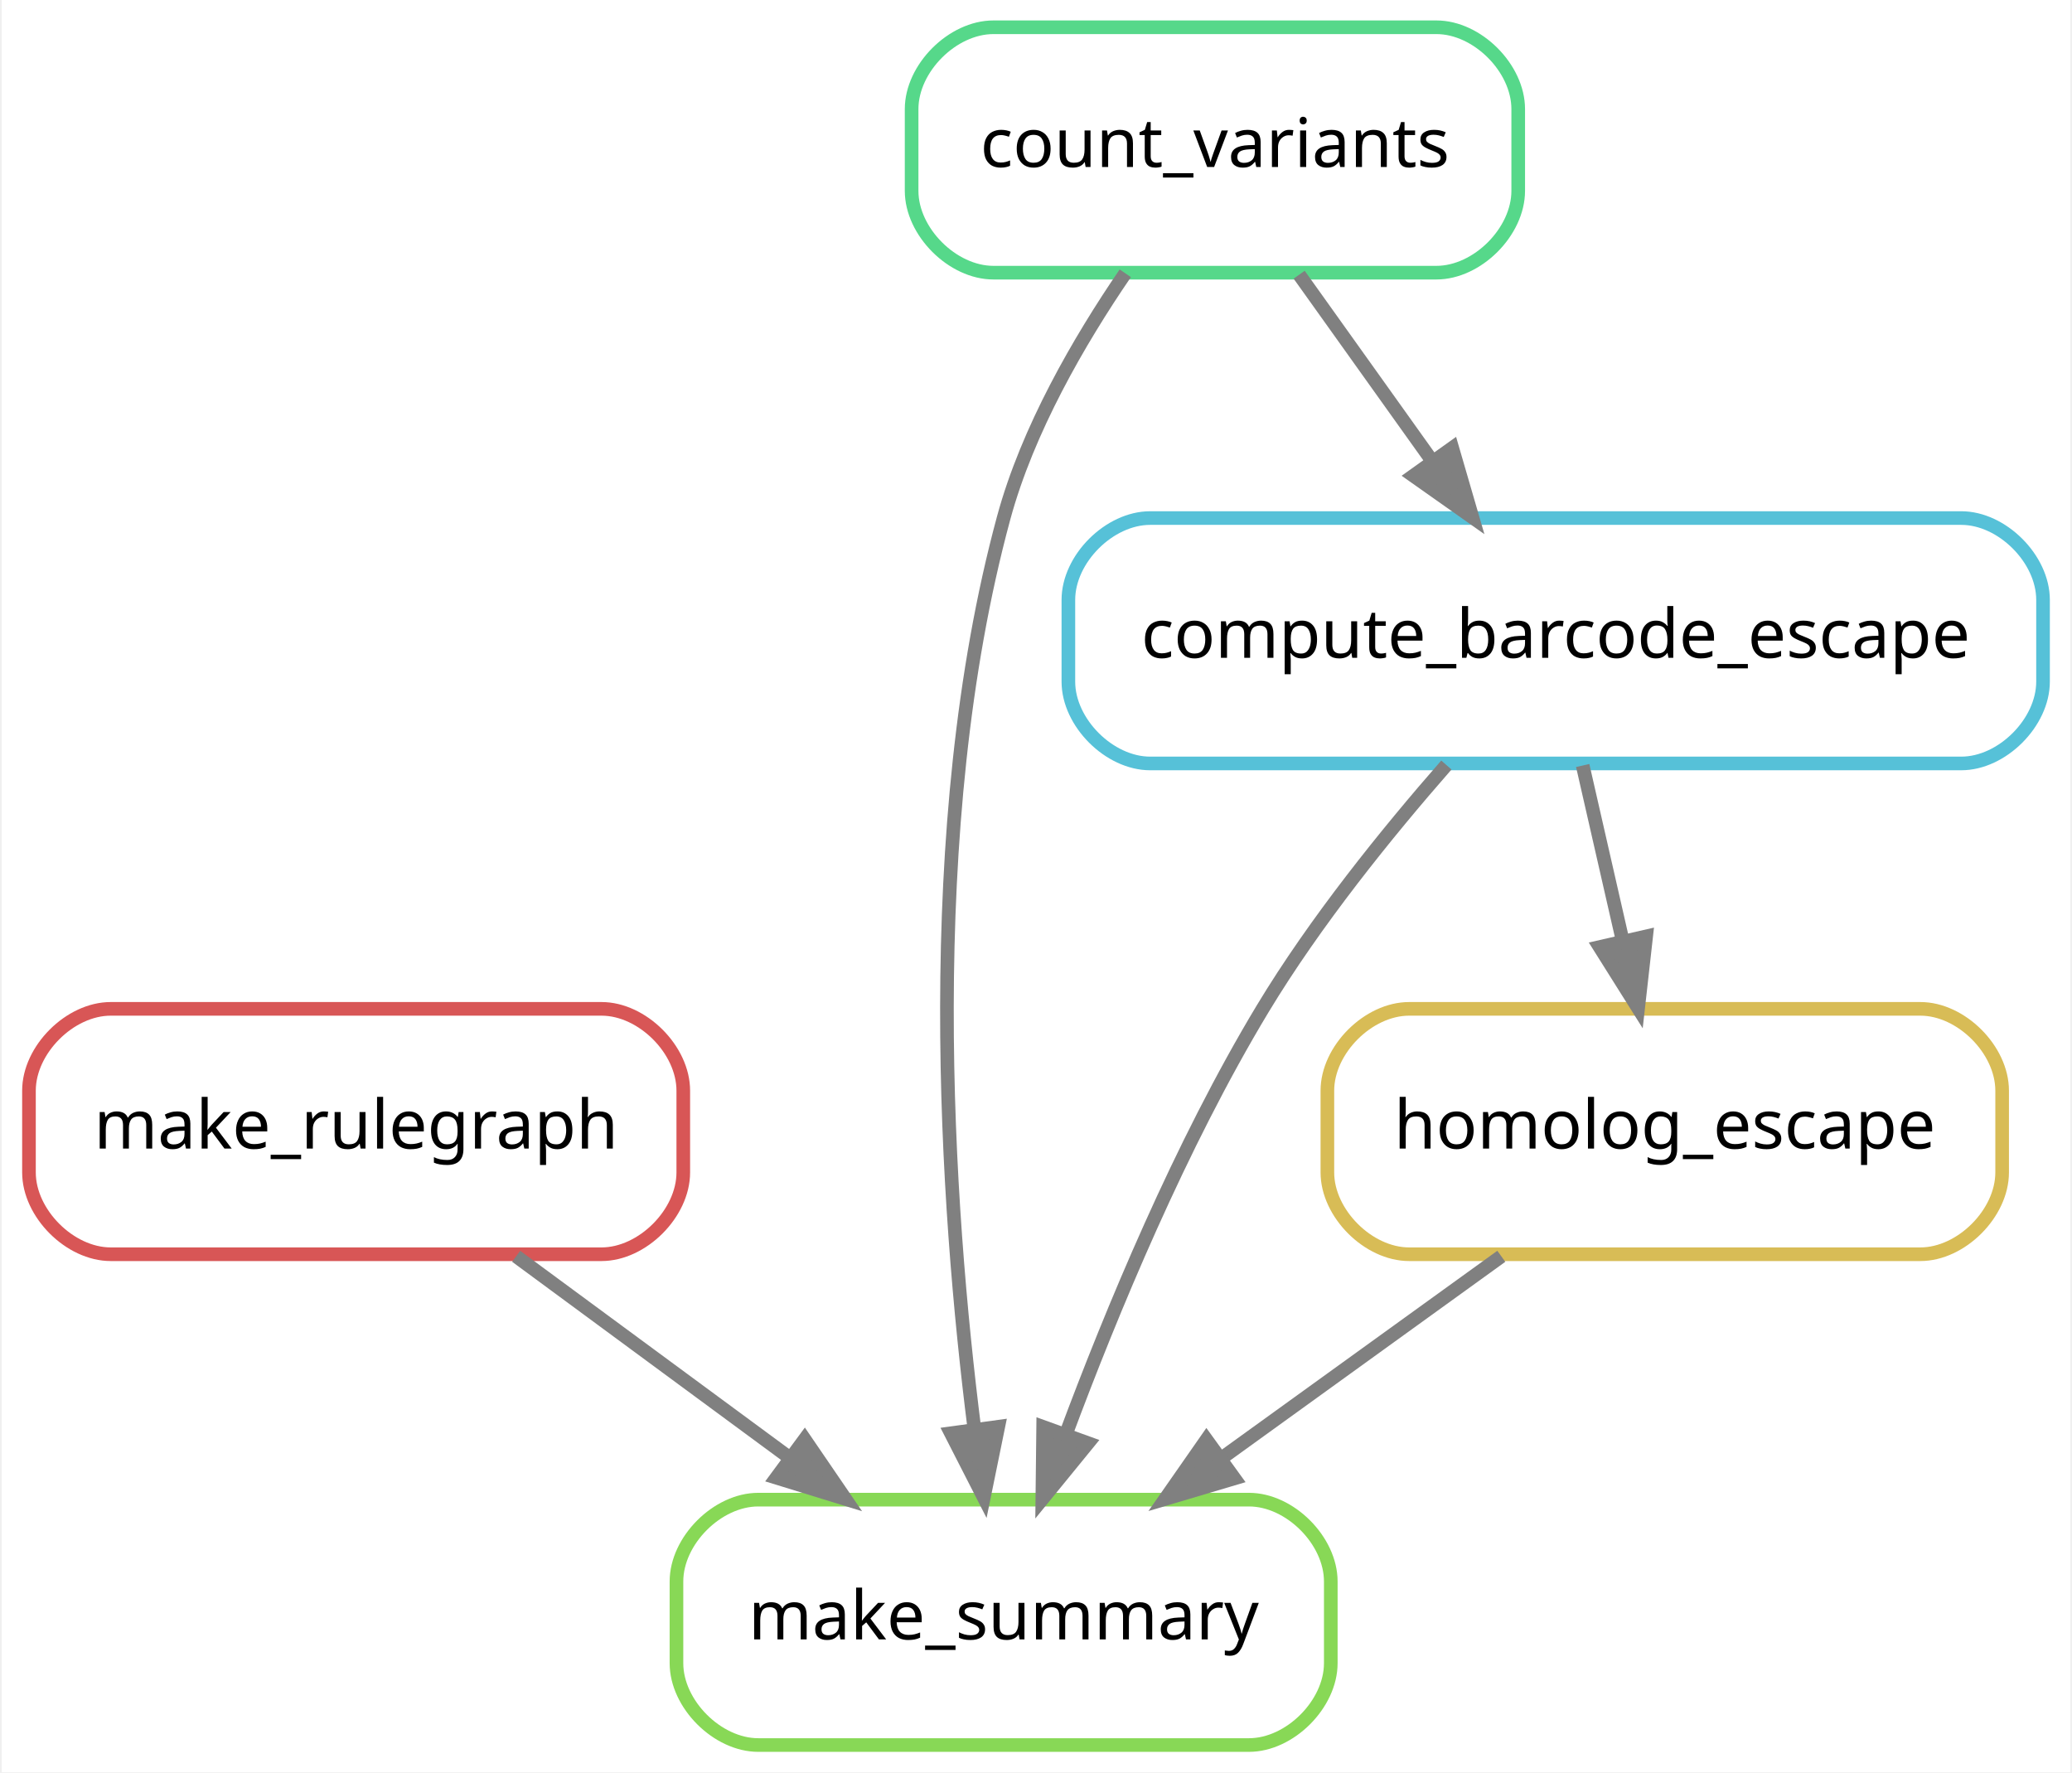
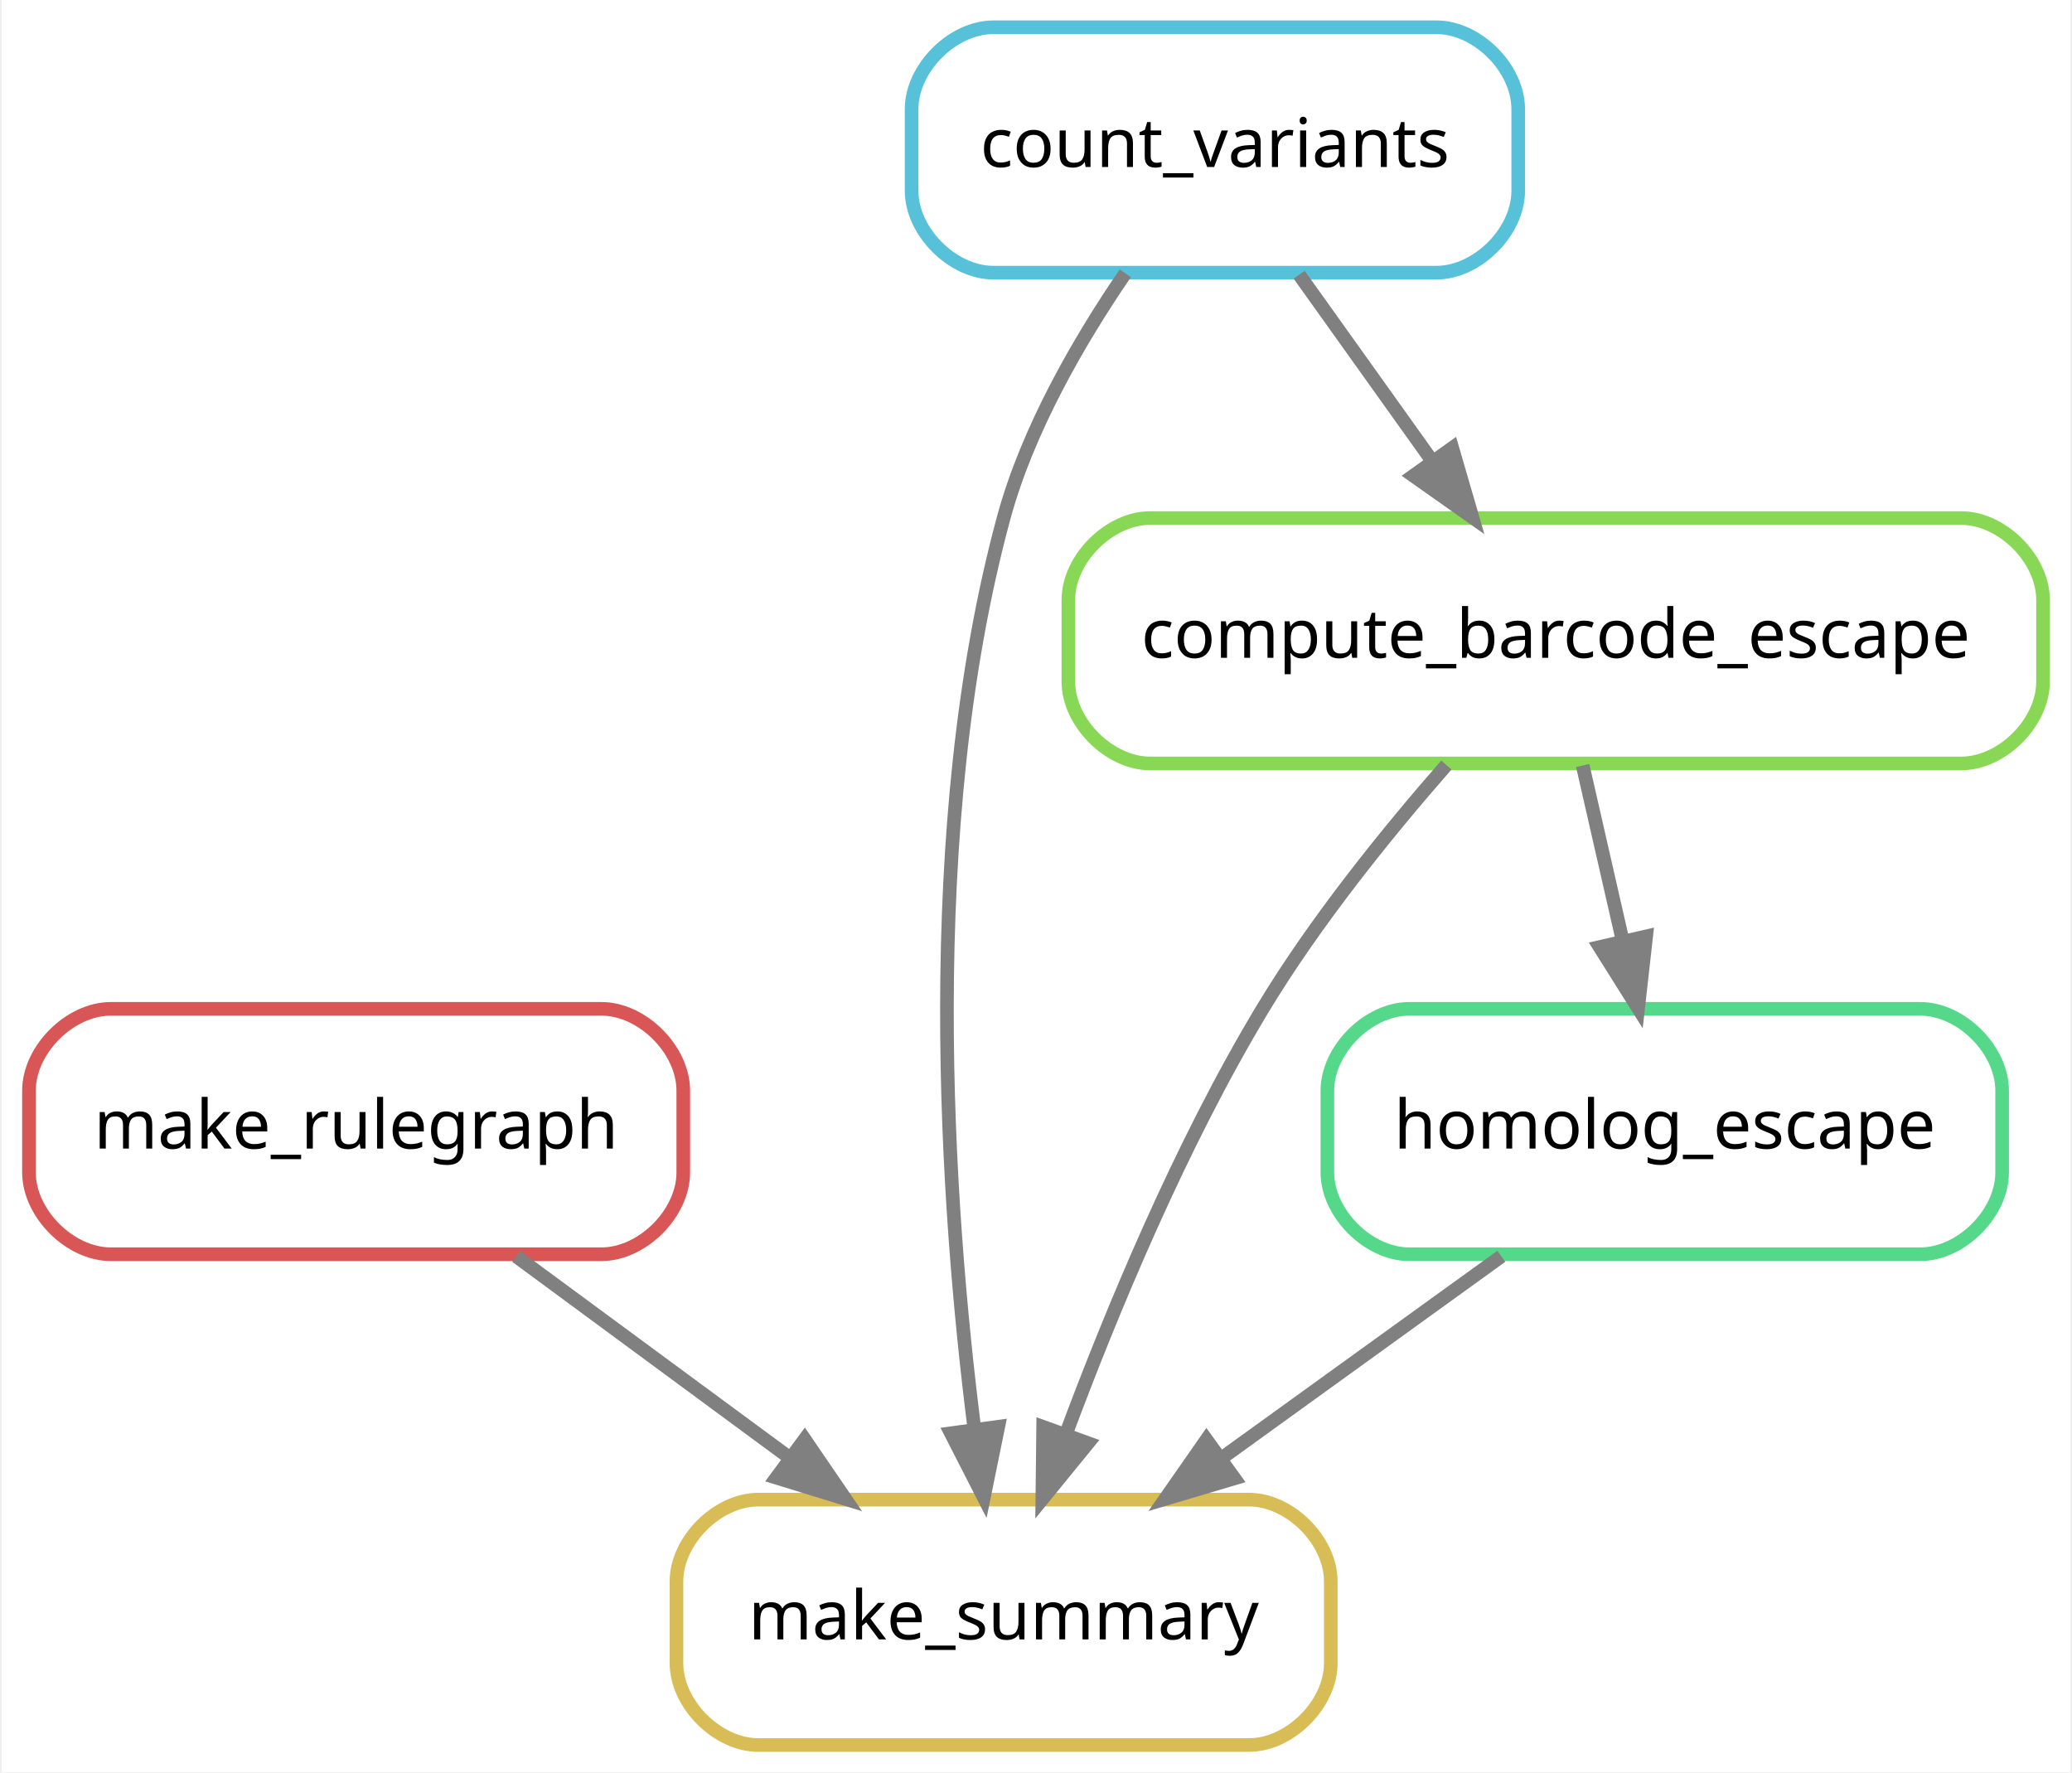
<svg xmlns="http://www.w3.org/2000/svg" width="304pt" height="260pt" viewBox="0.00 0.00 303.50 260.00">
  <g id="graph0" class="graph" transform="scale(1 1) rotate(0) translate(4 256)">
    <polygon fill="white" stroke="transparent" points="-4,4 -4,-256 299.5,-256 299.5,4 -4,4" />
    <g id="node1" class="node">
-       <path fill="none" stroke="#88d856" stroke-width="2" d="M179,-36C179,-36 107,-36 107,-36 101,-36 95,-30 95,-24 95,-24 95,-12 95,-12 95,-6 101,0 107,0 107,0 179,0 179,0 185,0 191,-6 191,-12 191,-12 191,-24 191,-24 191,-30 185,-36 179,-36" />
+       <path fill="none" stroke="#d8bc56" stroke-width="2" d="M179,-36C179,-36 107,-36 107,-36 101,-36 95,-30 95,-24 95,-24 95,-12 95,-12 95,-6 101,0 107,0 107,0 179,0 179,0 185,0 191,-6 191,-12 191,-12 191,-24 191,-24 191,-30 185,-36 179,-36" />
      <text text-anchor="middle" x="143" y="-15.5" font-family="sans" font-size="10.00">make_summary</text>
    </g>
    <g id="node2" class="node">
      <path fill="none" stroke="#d85656" stroke-width="2" d="M84,-108C84,-108 12,-108 12,-108 6,-108 0,-102 0,-96 0,-96 0,-84 0,-84 0,-78 6,-72 12,-72 12,-72 84,-72 84,-72 90,-72 96,-78 96,-84 96,-84 96,-96 96,-96 96,-102 90,-108 84,-108" />
      <text text-anchor="middle" x="48" y="-87.5" font-family="sans" font-size="10.00">make_rulegraph</text>
    </g>
-     <g id="edge2" class="edge">
+     <g id="edge4" class="edge">
      <path fill="none" stroke="grey" stroke-width="2" d="M71.48,-71.7C83.56,-62.8 98.45,-51.82 111.52,-42.2" />
      <polygon fill="grey" stroke="grey" stroke-width="2" points="113.81,-44.85 119.79,-36.1 109.66,-39.22 113.81,-44.85" />
    </g>
    <g id="node3" class="node">
-       <path fill="none" stroke="#56d88a" stroke-width="2" d="M206.5,-252C206.5,-252 141.5,-252 141.5,-252 135.5,-252 129.5,-246 129.5,-240 129.5,-240 129.5,-228 129.5,-228 129.5,-222 135.5,-216 141.5,-216 141.5,-216 206.5,-216 206.5,-216 212.5,-216 218.5,-222 218.5,-228 218.5,-228 218.5,-240 218.5,-240 218.5,-246 212.5,-252 206.5,-252" />
+       <path fill="none" stroke="#56c1d8" stroke-width="2" d="M206.5,-252C206.5,-252 141.5,-252 141.5,-252 135.5,-252 129.5,-246 129.5,-240 129.5,-240 129.5,-228 129.5,-228 129.5,-222 135.5,-216 141.5,-216 141.5,-216 206.5,-216 206.5,-216 212.5,-216 218.5,-222 218.5,-228 218.5,-228 218.5,-240 218.5,-240 218.5,-246 212.5,-252 206.5,-252" />
      <text text-anchor="middle" x="174" y="-231.5" font-family="sans" font-size="10.00">count_variants</text>
    </g>
-     <g id="edge3" class="edge">
+     <g id="edge1" class="edge">
      <path fill="none" stroke="grey" stroke-width="2" d="M160.85,-215.91C154.08,-206.01 146.51,-192.96 143,-180 130.65,-134.43 134.6,-78.91 138.71,-46.4" />
      <polygon fill="grey" stroke="grey" stroke-width="2" points="142.21,-46.69 140.09,-36.31 135.27,-45.74 142.21,-46.69" />
    </g>
    <g id="node4" class="node">
-       <path fill="none" stroke="#56c1d8" stroke-width="2" d="M283.5,-180C283.5,-180 164.5,-180 164.5,-180 158.5,-180 152.5,-174 152.5,-168 152.5,-168 152.5,-156 152.5,-156 152.5,-150 158.5,-144 164.5,-144 164.5,-144 283.5,-144 283.5,-144 289.5,-144 295.5,-150 295.5,-156 295.5,-156 295.5,-168 295.5,-168 295.5,-174 289.5,-180 283.5,-180" />
+       <path fill="none" stroke="#88d856" stroke-width="2" d="M283.5,-180C283.5,-180 164.5,-180 164.5,-180 158.5,-180 152.5,-174 152.5,-168 152.5,-168 152.5,-156 152.5,-156 152.5,-150 158.5,-144 164.5,-144 164.5,-144 283.5,-144 283.5,-144 289.5,-144 295.5,-150 295.5,-156 295.5,-156 295.5,-168 295.5,-168 295.5,-174 289.5,-180 283.5,-180" />
      <text text-anchor="middle" x="224" y="-159.5" font-family="sans" font-size="10.00">compute_barcode_escape</text>
    </g>
    <g id="edge5" class="edge">
      <path fill="none" stroke="grey" stroke-width="2" d="M186.36,-215.7C192.23,-207.47 199.37,-197.48 205.84,-188.42" />
      <polygon fill="grey" stroke="grey" stroke-width="2" points="208.82,-190.28 211.78,-180.1 203.12,-186.21 208.82,-190.28" />
    </g>
-     <g id="edge1" class="edge">
+     <g id="edge3" class="edge">
      <path fill="none" stroke="grey" stroke-width="2" d="M207.96,-143.77C199.25,-133.82 188.71,-120.79 181,-108 169,-88.09 158.87,-63.7 152.09,-45.49" />
      <polygon fill="grey" stroke="grey" stroke-width="2" points="155.38,-44.29 148.68,-36.08 148.8,-46.67 155.38,-44.29" />
    </g>
    <g id="node5" class="node">
-       <path fill="none" stroke="#d8bc56" stroke-width="2" d="M277.5,-108C277.5,-108 202.5,-108 202.5,-108 196.5,-108 190.5,-102 190.5,-96 190.5,-96 190.5,-84 190.5,-84 190.5,-78 196.5,-72 202.5,-72 202.5,-72 277.5,-72 277.5,-72 283.5,-72 289.5,-78 289.5,-84 289.5,-84 289.5,-96 289.5,-96 289.5,-102 283.5,-108 277.5,-108" />
+       <path fill="none" stroke="#56d88a" stroke-width="2" d="M277.5,-108C277.5,-108 202.5,-108 202.5,-108 196.5,-108 190.5,-102 190.5,-96 190.5,-96 190.5,-84 190.5,-84 190.5,-78 196.5,-72 202.5,-72 202.5,-72 277.5,-72 277.5,-72 283.5,-72 289.5,-78 289.5,-84 289.5,-84 289.5,-96 289.5,-96 289.5,-102 283.5,-108 277.5,-108" />
      <text text-anchor="middle" x="240" y="-87.5" font-family="sans" font-size="10.00">homolog_escape</text>
    </g>
    <g id="edge6" class="edge">
      <path fill="none" stroke="grey" stroke-width="2" d="M227.96,-143.7C229.72,-135.98 231.84,-126.71 233.8,-118.11" />
      <polygon fill="grey" stroke="grey" stroke-width="2" points="237.27,-118.63 236.09,-108.1 230.45,-117.07 237.27,-118.63" />
    </g>
-     <g id="edge4" class="edge">
+     <g id="edge2" class="edge">
      <path fill="none" stroke="grey" stroke-width="2" d="M216.02,-71.7C203.69,-62.8 188.48,-51.82 175.15,-42.2" />
      <polygon fill="grey" stroke="grey" stroke-width="2" points="176.86,-39.12 166.7,-36.1 172.76,-44.79 176.86,-39.12" />
    </g>
  </g>
</svg>
